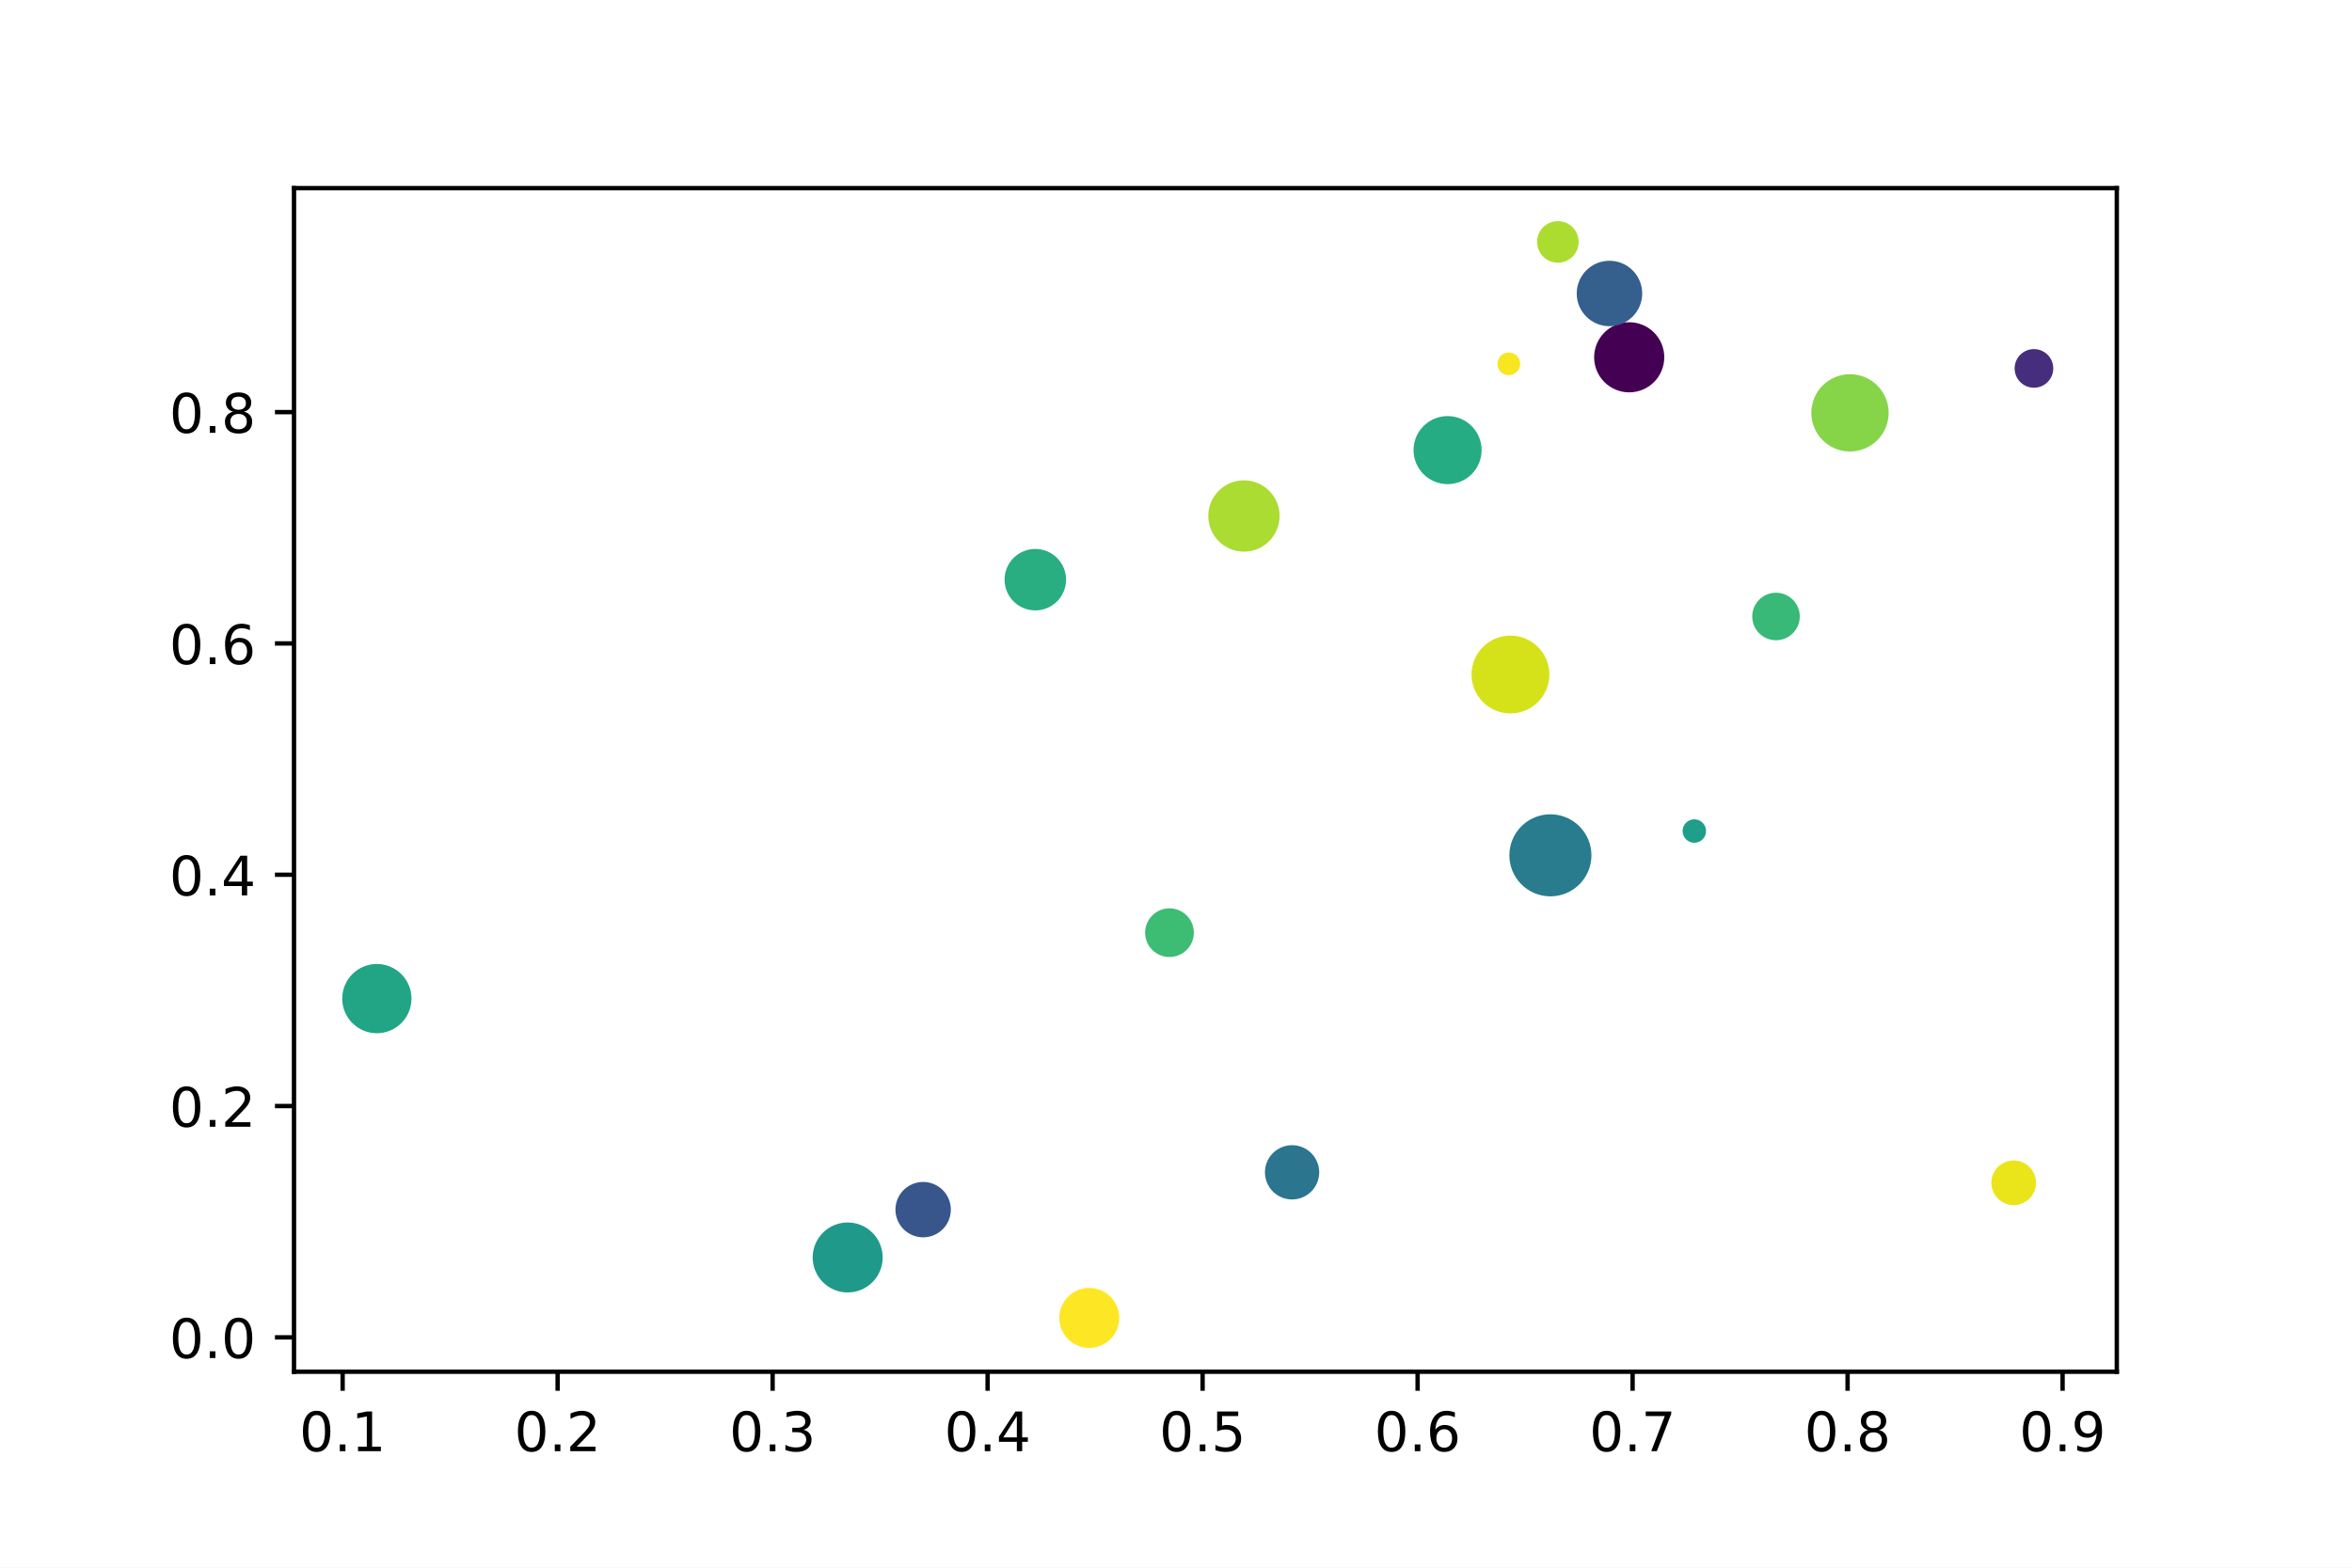
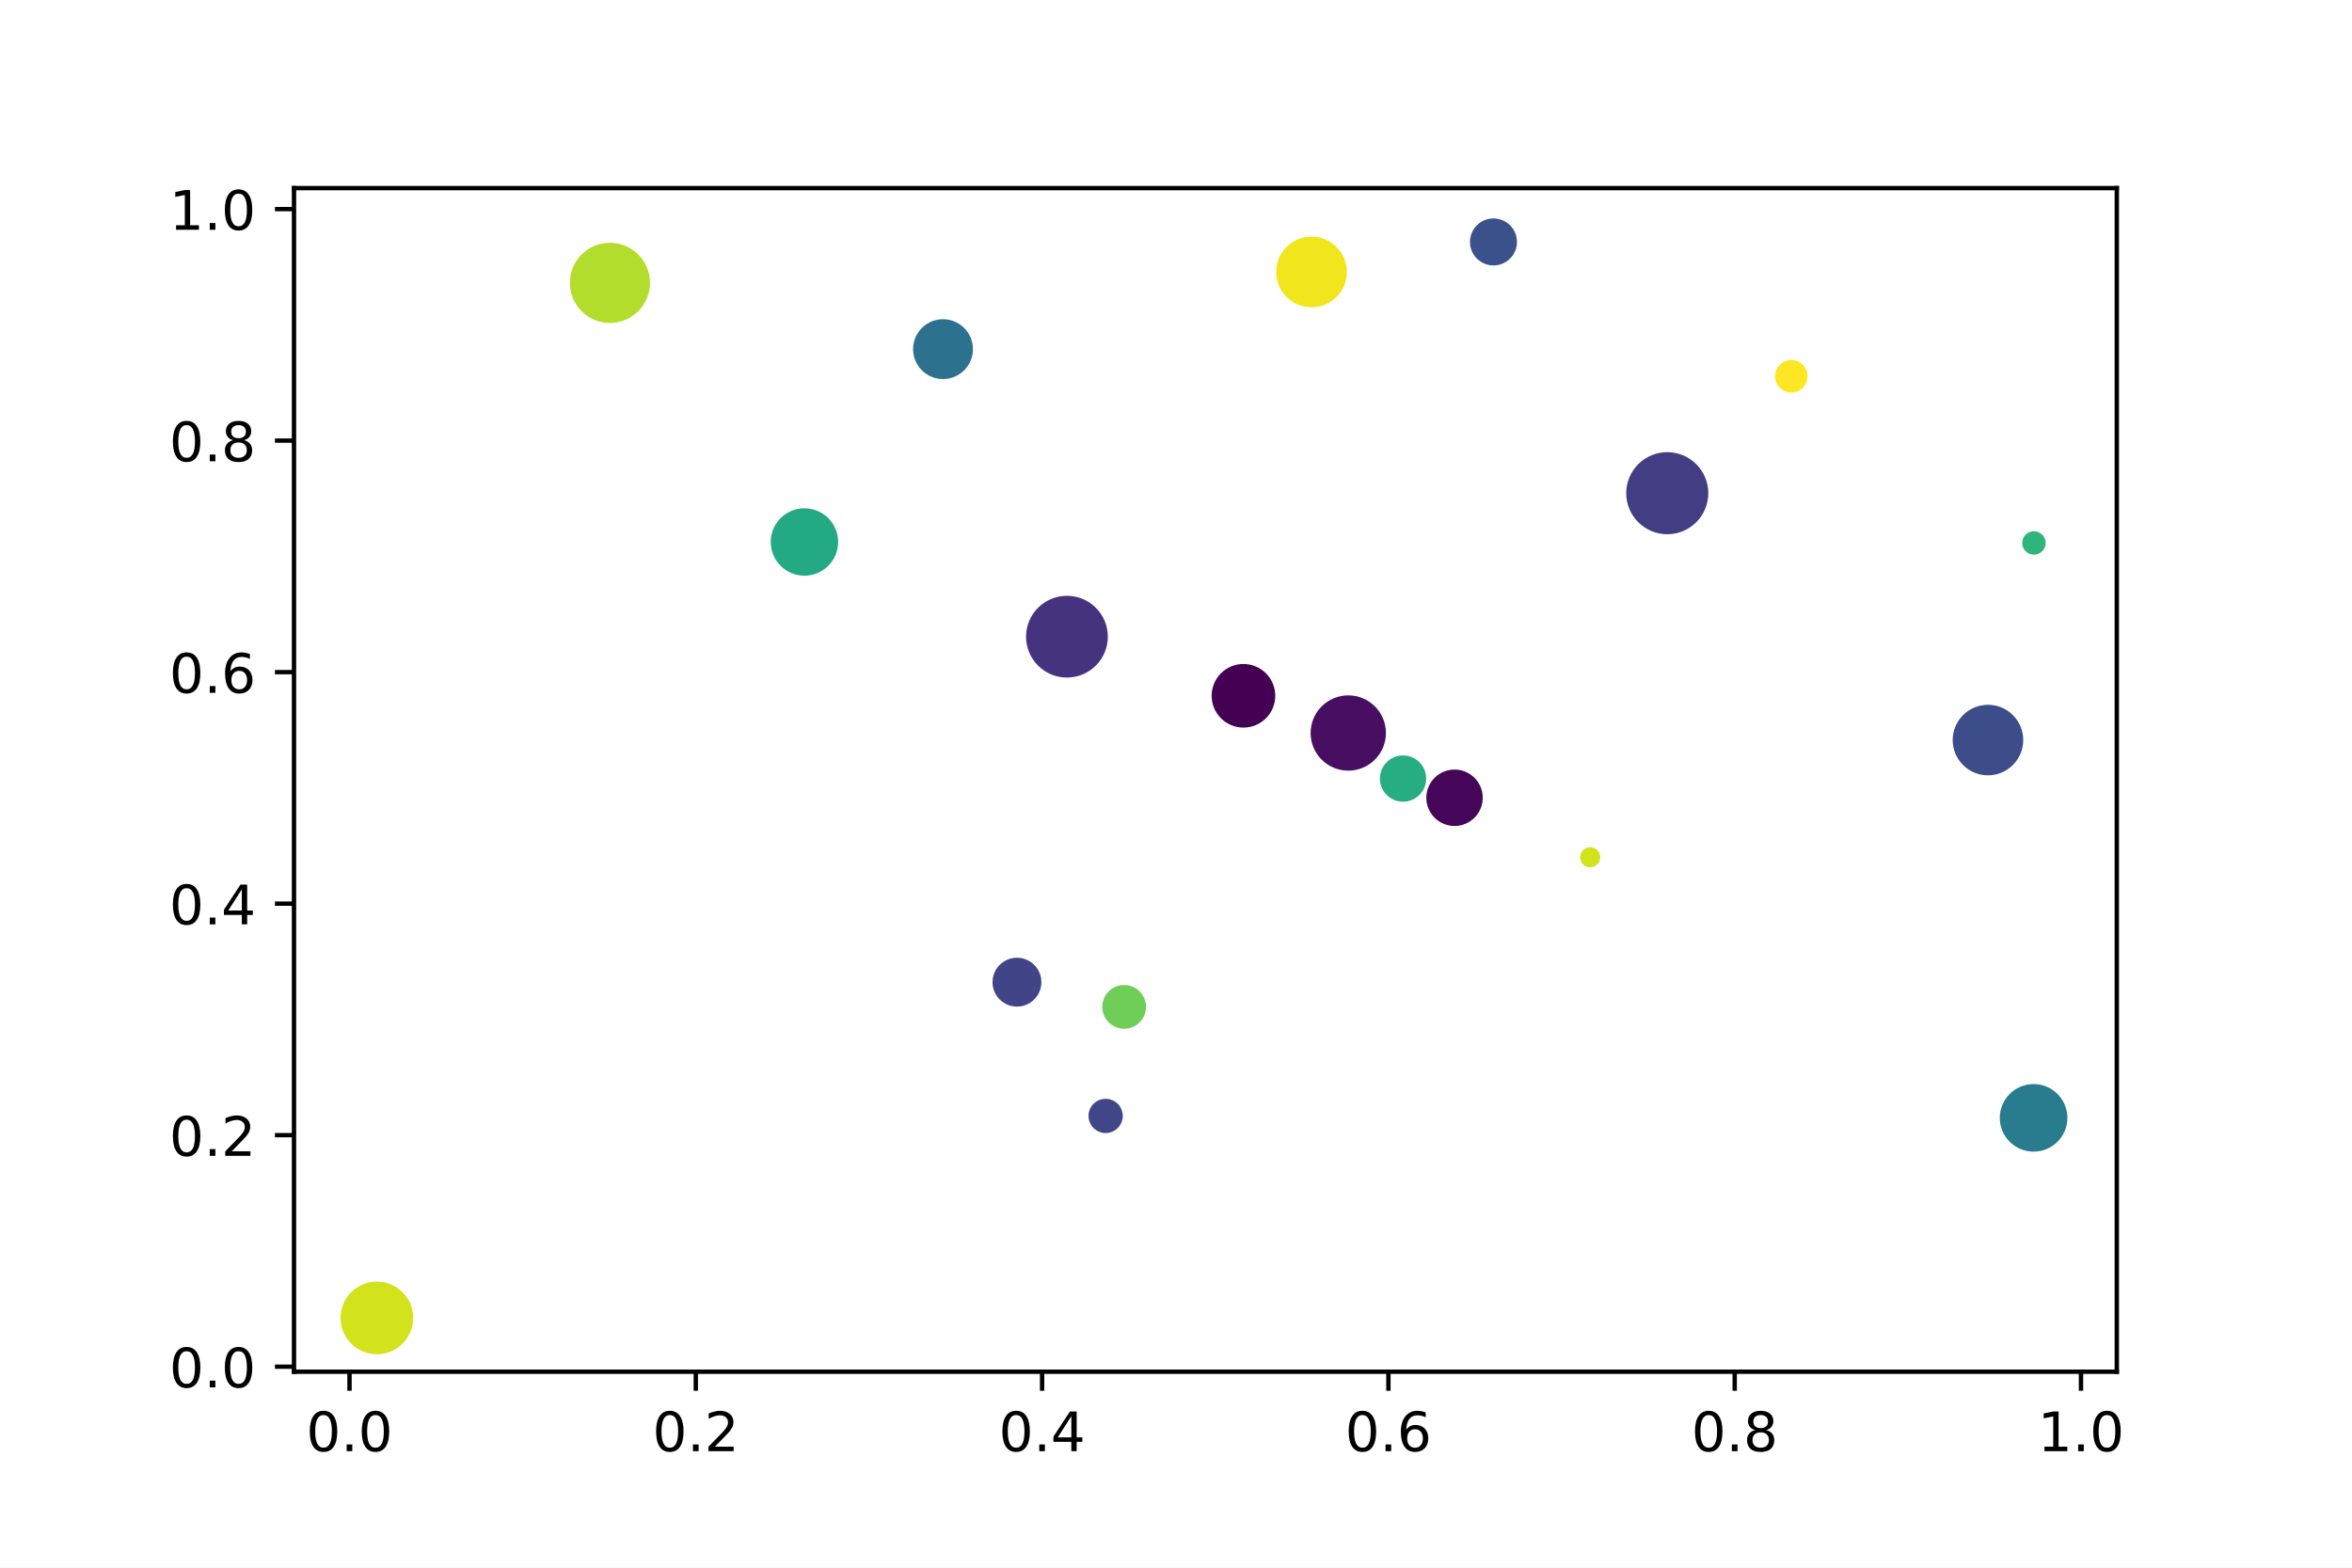
<svg xmlns="http://www.w3.org/2000/svg" xmlns:xlink="http://www.w3.org/1999/xlink" height="288pt" version="1.1" viewBox="0 0 432 288" width="432pt">
  <defs>
    <style type="text/css">*{stroke-linecap:butt;stroke-linejoin:round;}</style>
  </defs>
  <g id="figure_1">
    <g id="patch_1">
      <path d="M 0 288  L 432 288  L 432 0  L 0 0  z " style="fill:#ffffff;" />
    </g>
    <g id="axes_1">
      <g id="patch_2">
        <path d="M 54 252  L 388.8 252  L 388.8 34.56  L 54 34.56  z " style="fill:#ffffff;" />
      </g>
      <g id="PathCollection_1">
-         <path clip-path="url(#paa41bfec06)" d="M 284.767 164.169  C 286.633 164.169 288.424 163.428 289.744 162.108  C 291.063 160.788 291.805 158.998 291.805 157.131  C 291.805 155.265 291.063 153.474 289.744 152.154  C 288.424 150.835 286.633 150.093 284.767 150.093  C 282.9 150.093 281.11 150.835 279.79 152.154  C 278.47 153.474 277.729 155.265 277.729 157.131  C 277.729 158.998 278.47 160.788 279.79 162.108  C 281.11 163.428 282.9 164.169 284.767 164.169  z " style="fill:#297b8e;stroke:#297b8e;" />
-         <path clip-path="url(#paa41bfec06)" d="M 326.206 117.122  C 327.231 117.122 328.215 116.714 328.94 115.989  C 329.665 115.264 330.072 114.281 330.072 113.255  C 330.072 112.23 329.665 111.246 328.94 110.521  C 328.215 109.796 327.231 109.389 326.206 109.389  C 325.18 109.389 324.197 109.796 323.472 110.521  C 322.747 111.246 322.339 112.23 322.339 113.255  C 322.339 114.281 322.747 115.264 323.472 115.989  C 324.197 116.714 325.18 117.122 326.206 117.122  z " style="fill:#38b977;stroke:#38b977;" />
-         <path clip-path="url(#paa41bfec06)" d="M 265.882 88.443  C 267.407 88.443 268.871 87.837 269.949 86.758  C 271.028 85.679 271.634 84.216 271.634 82.69  C 271.634 81.165 271.028 79.702 269.949 78.623  C 268.871 77.544 267.407 76.938 265.882 76.938  C 264.356 76.938 262.893 77.544 261.815 78.623  C 260.736 79.702 260.13 81.165 260.13 82.69  C 260.13 84.216 260.736 85.679 261.815 86.758  C 262.893 87.837 264.356 88.443 265.882 88.443  z " style="fill:#25ac82;stroke:#25ac82;" />
-         <path clip-path="url(#paa41bfec06)" d="M 369.863 220.896  C 370.819 220.896 371.737 220.516 372.413 219.84  C 373.089 219.164 373.469 218.246 373.469 217.29  C 373.469 216.334 373.089 215.416 372.413 214.74  C 371.737 214.064 370.819 213.684 369.863 213.684  C 368.907 213.684 367.989 214.064 367.313 214.74  C 366.637 215.416 366.257 216.334 366.257 217.29  C 366.257 218.246 366.637 219.164 367.313 219.84  C 367.989 220.516 368.907 220.896 369.863 220.896  z " style="fill:#eae51a;stroke:#eae51a;" />
-         <path clip-path="url(#paa41bfec06)" d="M 339.793 82.448  C 341.544 82.448 343.224 81.752 344.463 80.514  C 345.701 79.275 346.397 77.596 346.397 75.845  C 346.397 74.093 345.701 72.414 344.463 71.175  C 343.224 69.937 341.544 69.241 339.793 69.241  C 338.042 69.241 336.362 69.937 335.124 71.175  C 333.886 72.414 333.19 74.093 333.19 75.845  C 333.19 77.596 333.886 79.275 335.124 80.514  C 336.362 81.752 338.042 82.448 339.793 82.448  z " style="fill:#86d549;stroke:#86d549;" />
-         <path clip-path="url(#paa41bfec06)" d="M 155.696 236.94  C 157.269 236.94 158.777 236.315 159.889 235.203  C 161.002 234.091 161.626 232.583 161.626 231.01  C 161.626 229.437 161.002 227.929 159.889 226.817  C 158.777 225.704 157.269 225.08 155.696 225.08  C 154.123 225.08 152.615 225.704 151.503 226.817  C 150.391 227.929 149.766 229.437 149.766 231.01  C 149.766 232.583 150.391 234.091 151.503 235.203  C 152.615 236.315 154.123 236.94 155.696 236.94  z " style="fill:#1f9a8a;stroke:#1f9a8a;" />
-         <path clip-path="url(#paa41bfec06)" d="M 69.218 189.316  C 70.773 189.316 72.264 188.698 73.363 187.599  C 74.463 186.499 75.081 185.008 75.081 183.453  C 75.081 181.899 74.463 180.408 73.363 179.308  C 72.264 178.209 70.773 177.591 69.218 177.591  C 67.663 177.591 66.172 178.209 65.073 179.308  C 63.974 180.408 63.356 181.899 63.356 183.453  C 63.356 185.008 63.974 186.499 65.073 187.599  C 66.172 188.698 67.663 189.316 69.218 189.316  z " style="fill:#21a585;stroke:#21a585;" />
-         <path clip-path="url(#paa41bfec06)" d="M 277.128 68.427  C 277.549 68.427 277.953 68.259 278.25 67.962  C 278.548 67.664 278.716 67.26 278.716 66.839  C 278.716 66.418 278.548 66.014 278.25 65.716  C 277.953 65.418 277.549 65.251 277.128 65.251  C 276.707 65.251 276.303 65.418 276.005 65.716  C 275.707 66.014 275.54 66.418 275.54 66.839  C 275.54 67.26 275.707 67.664 276.005 67.962  C 276.303 68.259 276.707 68.427 277.128 68.427  z " style="fill:#f8e621;stroke:#f8e621;" />
-         <path clip-path="url(#paa41bfec06)" d="M 190.159 111.638  C 191.524 111.638 192.833 111.096 193.799 110.13  C 194.764 109.165 195.306 107.856 195.306 106.49  C 195.306 105.125 194.764 103.816 193.799 102.85  C 192.833 101.885 191.524 101.343 190.159 101.343  C 188.794 101.343 187.484 101.885 186.519 102.85  C 185.553 103.816 185.011 105.125 185.011 106.49  C 185.011 107.856 185.553 109.165 186.519 110.13  C 187.484 111.096 188.794 111.638 190.159 111.638  z " style="fill:#28ae80;stroke:#28ae80;" />
-         <path clip-path="url(#paa41bfec06)" d="M 237.321 219.854  C 238.51 219.854 239.651 219.381 240.493 218.54  C 241.334 217.698 241.806 216.557 241.806 215.368  C 241.806 214.178 241.334 213.037 240.493 212.196  C 239.651 211.354 238.51 210.882 237.321 210.882  C 236.131 210.882 234.99 211.354 234.149 212.196  C 233.307 213.037 232.835 214.178 232.835 215.368  C 232.835 216.557 233.307 217.698 234.149 218.54  C 234.99 219.381 236.131 219.854 237.321 219.854  z " style="fill:#2b758e;stroke:#2b758e;" />
-         <path clip-path="url(#paa41bfec06)" d="M 169.559 226.811  C 170.776 226.811 171.943 226.327 172.803 225.467  C 173.664 224.607 174.147 223.439 174.147 222.223  C 174.147 221.006 173.664 219.839 172.803 218.978  C 171.943 218.118 170.776 217.635 169.559 217.635  C 168.342 217.635 167.175 218.118 166.315 218.978  C 165.454 219.839 164.971 221.006 164.971 222.223  C 164.971 223.439 165.454 224.607 166.315 225.467  C 167.175 226.327 168.342 226.811 169.559 226.811  z " style="fill:#39568c;stroke:#39568c;" />
-         <path clip-path="url(#paa41bfec06)" d="M 311.203 154.324  C 311.642 154.324 312.063 154.15 312.373 153.839  C 312.684 153.529 312.858 153.108 312.858 152.669  C 312.858 152.23 312.684 151.809 312.373 151.498  C 312.063 151.188 311.642 151.014 311.203 151.014  C 310.764 151.014 310.343 151.188 310.032 151.498  C 309.722 151.809 309.547 152.23 309.547 152.669  C 309.547 153.108 309.722 153.529 310.032 153.839  C 310.343 154.15 310.764 154.324 311.203 154.324  z " style="fill:#1f9e89;stroke:#1f9e89;" />
-         <path clip-path="url(#paa41bfec06)" d="M 299.242 71.581  C 300.818 71.581 302.33 70.955 303.445 69.841  C 304.559 68.726 305.186 67.214 305.186 65.638  C 305.186 64.062 304.559 62.55 303.445 61.435  C 302.33 60.321 300.818 59.695 299.242 59.695  C 297.666 59.695 296.154 60.321 295.039 61.435  C 293.925 62.55 293.299 64.062 293.299 65.638  C 293.299 67.214 293.925 68.726 295.039 69.841  C 296.154 70.955 297.666 71.581 299.242 71.581  z " style="fill:#440154;stroke:#440154;" />
-         <path clip-path="url(#paa41bfec06)" d="M 373.582 70.73  C 374.391 70.73 375.166 70.408 375.738 69.836  C 376.31 69.264 376.631 68.489 376.631 67.68  C 376.631 66.871 376.31 66.095 375.738 65.523  C 375.166 64.952 374.391 64.63 373.582 64.63  C 372.773 64.63 371.997 64.952 371.425 65.523  C 370.853 66.095 370.532 66.871 370.532 67.68  C 370.532 68.489 370.853 69.264 371.425 69.836  C 371.997 70.408 372.773 70.73 373.582 70.73  z " style="fill:#472e7c;stroke:#472e7c;" />
-         <path clip-path="url(#paa41bfec06)" d="M 200.068 247.129  C 201.398 247.129 202.673 246.601 203.613 245.661  C 204.553 244.721 205.081 243.446 205.081 242.116  C 205.081 240.787 204.553 239.512 203.613 238.572  C 202.673 237.632 201.398 237.103 200.068 237.103  C 198.739 237.103 197.464 237.632 196.524 238.572  C 195.584 239.512 195.056 240.787 195.056 242.116  C 195.056 243.446 195.584 244.721 196.524 245.661  C 197.464 246.601 198.739 247.129 200.068 247.129  z " style="fill:#fde725;stroke:#fde725;" />
-         <path clip-path="url(#paa41bfec06)" d="M 228.48 100.843  C 230.085 100.843 231.624 100.205 232.759 99.07  C 233.894 97.935 234.532 96.396 234.532 94.791  C 234.532 93.186 233.894 91.647 232.759 90.512  C 231.624 89.377 230.085 88.74 228.48 88.74  C 226.875 88.74 225.336 89.377 224.201 90.512  C 223.066 91.647 222.429 93.186 222.429 94.791  C 222.429 96.396 223.066 97.935 224.201 99.07  C 225.336 100.205 226.875 100.843 228.48 100.843  z " style="fill:#aadc32;stroke:#aadc32;" />
-         <path clip-path="url(#paa41bfec06)" d="M 277.431 130.564  C 279.195 130.564 280.887 129.863 282.134 128.616  C 283.382 127.368 284.082 125.676 284.082 123.912  C 284.082 122.148 283.382 120.456 282.134 119.209  C 280.887 117.962 279.195 117.261 277.431 117.261  C 275.667 117.261 273.975 117.962 272.727 119.209  C 271.48 120.456 270.779 122.148 270.779 123.912  C 270.779 125.676 271.48 127.368 272.727 128.616  C 273.975 129.863 275.667 130.564 277.431 130.564  z " style="fill:#d5e21a;stroke:#d5e21a;" />
-         <path clip-path="url(#paa41bfec06)" d="M 286.141 47.764  C 287.021 47.764 287.866 47.414 288.488 46.791  C 289.111 46.169 289.461 45.324 289.461 44.444  C 289.461 43.563 289.111 42.719 288.488 42.096  C 287.866 41.473 287.021 41.124 286.141 41.124  C 285.26 41.124 284.416 41.473 283.793 42.096  C 283.171 42.719 282.821 43.563 282.821 44.444  C 282.821 45.324 283.171 46.169 283.793 46.791  C 284.416 47.414 285.26 47.764 286.141 47.764  z " style="fill:#addc30;stroke:#addc30;" />
-         <path clip-path="url(#paa41bfec06)" d="M 214.803 175.315  C 215.857 175.315 216.868 174.896 217.613 174.151  C 218.358 173.406 218.777 172.395 218.777 171.341  C 218.777 170.286 218.358 169.275 217.613 168.53  C 216.868 167.785 215.857 167.366 214.803 167.366  C 213.748 167.366 212.737 167.785 211.992 168.53  C 211.247 169.275 210.828 170.286 210.828 171.341  C 210.828 172.395 211.247 173.406 211.992 174.151  C 212.737 174.896 213.748 175.315 214.803 175.315  z " style="fill:#3dbc74;stroke:#3dbc74;" />
-         <path clip-path="url(#paa41bfec06)" d="M 295.616 59.43  C 297.078 59.43 298.48 58.849 299.514 57.815  C 300.548 56.781 301.129 55.379 301.129 53.917  C 301.129 52.455 300.548 51.052 299.514 50.018  C 298.48 48.985 297.078 48.404 295.616 48.404  C 294.153 48.404 292.751 48.985 291.717 50.018  C 290.683 51.052 290.102 52.455 290.102 53.917  C 290.102 55.379 290.683 56.781 291.717 57.815  C 292.751 58.849 294.153 59.43 295.616 59.43  z " style="fill:#355f8d;stroke:#355f8d;" />
+         <path clip-path="url(#p6b534a8c06)" d="M 329.017 71.619  C 329.679 71.619 330.314 71.357 330.782 70.889  C 331.25 70.421 331.513 69.786 331.513 69.124  C 331.513 68.462 331.25 67.827 330.782 67.359  C 330.314 66.891 329.679 66.628 329.017 66.628  C 328.355 66.628 327.721 66.891 327.253 67.359  C 326.785 67.827 326.522 68.462 326.522 69.124  C 326.522 69.786 326.785 70.421 327.253 70.889  C 327.721 71.357 328.355 71.619 329.017 71.619  z " style="fill:#fde725;stroke:#fde725;" />
+         <path clip-path="url(#p6b534a8c06)" d="M 274.312 48.262  C 275.325 48.262 276.296 47.859 277.012 47.143  C 277.728 46.427 278.13 45.456 278.13 44.444  C 278.13 43.431 277.728 42.46 277.012 41.744  C 276.296 41.028 275.325 40.626 274.312 40.626  C 273.299 40.626 272.328 41.028 271.612 41.744  C 270.896 42.46 270.494 43.431 270.494 44.444  C 270.494 45.456 270.896 46.427 271.612 47.143  C 272.328 47.859 273.299 48.262 274.312 48.262  z " style="fill:#3b518b;stroke:#3b518b;" />
+         <path clip-path="url(#p6b534a8c06)" d="M 306.23 97.645  C 308.097 97.645 309.888 96.903 311.208 95.583  C 312.528 94.263 313.27 92.472 313.27 90.605  C 313.27 88.738 312.528 86.948 311.208 85.628  C 309.888 84.308 308.097 83.566 306.23 83.566  C 304.363 83.566 302.573 84.308 301.253 85.628  C 299.933 86.948 299.191 88.738 299.191 90.605  C 299.191 92.472 299.933 94.263 301.253 95.583  C 302.573 96.903 304.363 97.645 306.23 97.645  z " style="fill:#433d84;stroke:#433d84;" />
+         <path clip-path="url(#p6b534a8c06)" d="M 292.08 158.835  C 292.437 158.835 292.779 158.693 293.032 158.441  C 293.285 158.188 293.427 157.845 293.427 157.488  C 293.427 157.131 293.285 156.788 293.032 156.535  C 292.779 156.283 292.437 156.141 292.08 156.141  C 291.722 156.141 291.38 156.283 291.127 156.535  C 290.874 156.788 290.732 157.131 290.732 157.488  C 290.732 157.845 290.874 158.188 291.127 158.441  C 291.38 158.693 291.722 158.835 292.08 158.835  z " style="fill:#d2e21b;stroke:#d2e21b;" />
+         <path clip-path="url(#p6b534a8c06)" d="M 173.206 69.138  C 174.531 69.138 175.803 68.611 176.74 67.674  C 177.678 66.736 178.205 65.465 178.205 64.139  C 178.205 62.813 177.678 61.542 176.74 60.604  C 175.803 59.667 174.531 59.14 173.206 59.14  C 171.88 59.14 170.608 59.667 169.671 60.604  C 168.733 61.542 168.206 62.813 168.206 64.139  C 168.206 65.465 168.733 66.736 169.671 67.674  C 170.608 68.611 171.88 69.138 173.206 69.138  z " style="fill:#2c728e;stroke:#2c728e;" />
+         <path clip-path="url(#p6b534a8c06)" d="M 267.16 151.241  C 268.402 151.241 269.593 150.748 270.471 149.87  C 271.349 148.991 271.843 147.8 271.843 146.558  C 271.843 145.316 271.349 144.125 270.471 143.247  C 269.593 142.368 268.402 141.875 267.16 141.875  C 265.918 141.875 264.726 142.368 263.848 143.247  C 262.97 144.125 262.476 145.316 262.476 146.558  C 262.476 147.8 262.97 148.991 263.848 149.87  C 264.726 150.748 265.918 151.241 267.16 151.241  z " style="fill:#450559;stroke:#450559;" />
+         <path clip-path="url(#p6b534a8c06)" d="M 373.582 101.403  C 374.021 101.403 374.442 101.228 374.752 100.918  C 375.062 100.608 375.237 100.187 375.237 99.748  C 375.237 99.309 375.062 98.888 374.752 98.577  C 374.442 98.267 374.021 98.093 373.582 98.093  C 373.143 98.093 372.722 98.267 372.412 98.577  C 372.101 98.888 371.927 99.309 371.927 99.748  C 371.927 100.187 372.101 100.608 372.412 100.918  C 372.722 101.228 373.143 101.403 373.582 101.403  z " style="fill:#2fb47c;stroke:#2fb47c;" />
+         <path clip-path="url(#p6b534a8c06)" d="M 228.388 133.166  C 229.805 133.166 231.165 132.603 232.167 131.601  C 233.169 130.599 233.732 129.239 233.732 127.822  C 233.732 126.405 233.169 125.046 232.167 124.044  C 231.165 123.042 229.805 122.479 228.388 122.479  C 226.971 122.479 225.612 123.042 224.61 124.044  C 223.608 125.046 223.045 126.405 223.045 127.822  C 223.045 129.239 223.608 130.599 224.61 131.601  C 225.612 132.603 226.971 133.166 228.388 133.166  z " style="fill:#440154;stroke:#440154;" />
+         <path clip-path="url(#p6b534a8c06)" d="M 147.754 105.26  C 149.264 105.26 150.712 104.66 151.779 103.593  C 152.847 102.525 153.447 101.077 153.447 99.567  C 153.447 98.057 152.847 96.609 151.779 95.542  C 150.712 94.474 149.264 93.874 147.754 93.874  C 146.244 93.874 144.796 94.474 143.728 95.542  C 142.661 96.609 142.061 98.057 142.061 99.567  C 142.061 101.077 142.661 102.525 143.728 103.593  C 144.796 104.66 146.244 105.26 147.754 105.26  z " style="fill:#23a983;stroke:#23a983;" />
+         <path clip-path="url(#p6b534a8c06)" d="M 247.641 141.078  C 249.343 141.078 250.975 140.402 252.178 139.198  C 253.382 137.995 254.058 136.363 254.058 134.661  C 254.058 132.959 253.382 131.327 252.178 130.124  C 250.975 128.92 249.343 128.244 247.641 128.244  C 245.939 128.244 244.307 128.92 243.104 130.124  C 241.9 131.327 241.224 132.959 241.224 134.661  C 241.224 136.363 241.9 137.995 243.104 139.198  C 244.307 140.402 245.939 141.078 247.641 141.078  z " style="fill:#470e61;stroke:#470e61;" />
+         <path clip-path="url(#p6b534a8c06)" d="M 203.073 207.656  C 203.777 207.656 204.451 207.376 204.948 206.879  C 205.446 206.382 205.725 205.707 205.725 205.004  C 205.725 204.301 205.446 203.627 204.948 203.129  C 204.451 202.632 203.777 202.353 203.073 202.353  C 202.37 202.353 201.696 202.632 201.199 203.129  C 200.701 203.627 200.422 204.301 200.422 205.004  C 200.422 205.707 200.701 206.382 201.199 206.879  C 201.696 207.376 202.37 207.656 203.073 207.656  z " style="fill:#404688;stroke:#404688;" />
+         <path clip-path="url(#p6b534a8c06)" d="M 206.476 188.494  C 207.41 188.494 208.305 188.123 208.965 187.463  C 209.625 186.803 209.996 185.908 209.996 184.975  C 209.996 184.041 209.625 183.146 208.965 182.486  C 208.305 181.826 207.41 181.455 206.476 181.455  C 205.543 181.455 204.648 181.826 203.988 182.486  C 203.328 183.146 202.957 184.041 202.957 184.975  C 202.957 185.908 203.328 186.803 203.988 187.463  C 204.648 188.123 205.543 188.494 206.476 188.494  z " style="fill:#6ece58;stroke:#6ece58;" />
+         <path clip-path="url(#p6b534a8c06)" d="M 240.892 55.955  C 242.483 55.955 244.008 55.323 245.132 54.199  C 246.257 53.074 246.888 51.549 246.888 49.959  C 246.888 48.369 246.257 46.844 245.132 45.719  C 244.008 44.595 242.483 43.963 240.892 43.963  C 239.302 43.963 237.777 44.595 236.653 45.719  C 235.528 46.844 234.897 48.369 234.897 49.959  C 234.897 51.549 235.528 53.074 236.653 54.199  C 237.777 55.323 239.302 55.955 240.892 55.955  z " style="fill:#f1e51d;stroke:#f1e51d;" />
+         <path clip-path="url(#p6b534a8c06)" d="M 373.516 211.07  C 375.03 211.07 376.482 210.469 377.552 209.398  C 378.623 208.327 379.225 206.875 379.225 205.361  C 379.225 203.847 378.623 202.395 377.552 201.324  C 376.482 200.254 375.03 199.652 373.516 199.652  C 372.002 199.652 370.549 200.254 369.479 201.324  C 368.408 202.395 367.807 203.847 367.807 205.361  C 367.807 206.875 368.408 208.327 369.479 209.398  C 370.549 210.469 372.002 211.07 373.516 211.07  z " style="fill:#297b8e;stroke:#297b8e;" />
+         <path clip-path="url(#p6b534a8c06)" d="M 257.702 146.78  C 258.696 146.78 259.651 146.385 260.354 145.681  C 261.057 144.978 261.453 144.024 261.453 143.029  C 261.453 142.034 261.057 141.08 260.354 140.377  C 259.651 139.673 258.696 139.278 257.702 139.278  C 256.707 139.278 255.753 139.673 255.049 140.377  C 254.346 141.08 253.951 142.034 253.951 143.029  C 253.951 144.024 254.346 144.978 255.049 145.681  C 255.753 146.385 256.707 146.78 257.702 146.78  z " style="fill:#26ad81;stroke:#26ad81;" />
+         <path clip-path="url(#p6b534a8c06)" d="M 195.968 123.974  C 197.828 123.974 199.611 123.236 200.926 121.921  C 202.24 120.606 202.979 118.823 202.979 116.964  C 202.979 115.105 202.24 113.321 200.926 112.007  C 199.611 110.692 197.828 109.953 195.968 109.953  C 194.109 109.953 192.326 110.692 191.011 112.007  C 189.697 113.321 188.958 115.105 188.958 116.964  C 188.958 118.823 189.697 120.606 191.011 121.921  C 192.326 123.236 194.109 123.974 195.968 123.974  z " style="fill:#46337f;stroke:#46337f;" />
+         <path clip-path="url(#p6b534a8c06)" d="M 69.218 248.288  C 70.855 248.288 72.425 247.638 73.582 246.48  C 74.74 245.323 75.39 243.753 75.39 242.116  C 75.39 240.48 74.74 238.91 73.582 237.752  C 72.425 236.595 70.855 235.945 69.218 235.945  C 67.581 235.945 66.012 236.595 64.854 237.752  C 63.697 238.91 63.047 240.48 63.047 242.116  C 63.047 243.753 63.697 245.323 64.854 246.48  C 66.012 247.638 67.581 248.288 69.218 248.288  z " style="fill:#d2e21b;stroke:#d2e21b;" />
+         <path clip-path="url(#p6b534a8c06)" d="M 186.788 184.422  C 187.845 184.422 188.86 184.002 189.608 183.254  C 190.356 182.506 190.776 181.492 190.776 180.434  C 190.776 179.377 190.356 178.362 189.608 177.614  C 188.86 176.866 187.845 176.446 186.788 176.446  C 185.73 176.446 184.715 176.866 183.967 177.614  C 183.22 178.362 182.799 179.377 182.799 180.434  C 182.799 181.492 183.22 182.506 183.967 183.254  C 184.715 184.002 185.73 184.422 186.788 184.422  z " style="fill:#414487;stroke:#414487;" />
+         <path clip-path="url(#p6b534a8c06)" d="M 112.028 58.829  C 113.848 58.829 115.593 58.106 116.88 56.819  C 118.167 55.532 118.89 53.786 118.89 51.967  C 118.89 50.147 118.167 48.401 116.88 47.114  C 115.593 45.827 113.848 45.104 112.028 45.104  C 110.208 45.104 108.462 45.827 107.175 47.114  C 105.889 48.401 105.166 50.147 105.166 51.967  C 105.166 53.786 105.889 55.532 107.175 56.819  C 108.462 58.106 110.208 58.829 112.028 58.829  z " style="fill:#b2dd2d;stroke:#b2dd2d;" />
+         <path clip-path="url(#p6b534a8c06)" d="M 365.138 141.936  C 366.723 141.936 368.244 141.306 369.365 140.184  C 370.487 139.063 371.117 137.542 371.117 135.957  C 371.117 134.371 370.487 132.85 369.365 131.729  C 368.244 130.607 366.723 129.977 365.138 129.977  C 363.552 129.977 362.031 130.607 360.91 131.729  C 359.788 132.85 359.158 134.371 359.158 135.957  C 359.158 137.542 359.788 139.063 360.91 140.184  C 362.031 141.306 363.552 141.936 365.138 141.936  z " style="fill:#3d4d8a;stroke:#3d4d8a;" />
      </g>
      <g id="matplotlib.axis_1">
        <g id="xtick_1">
          <g id="line2d_1">
            <defs>
-               <path d="M 0 0  L 0 3.5  " id="mfdaed0b9e5" style="stroke:#000000;stroke-width:0.8;" />
+               <path d="M 0 0  L 0 3.5  " id="m9244e9e258" style="stroke:#000000;stroke-width:0.8;" />
            </defs>
            <g>
-               <use style="stroke:#000000;stroke-width:0.8;" x="62.931" xlink:href="#mfdaed0b9e5" y="252" />
+               <use style="stroke:#000000;stroke-width:0.8;" x="64.195" xlink:href="#m9244e9e258" y="252" />
            </g>
          </g>
          <g id="text_1">
-             <g transform="translate(54.97895 266.5984)scale(0.1 -0.1)">
+             <g transform="translate(56.24301 266.5984)scale(0.1 -0.1)">
              <defs>
                <path d="M 31.781 66.406  Q 24.172 66.406 20.328 58.906  Q 16.5 51.422 16.5 36.375  Q 16.5 21.391 20.328 13.891  Q 24.172 6.391 31.781 6.391  Q 39.453 6.391 43.281 13.891  Q 47.125 21.391 47.125 36.375  Q 47.125 51.422 43.281 58.906  Q 39.453 66.406 31.781 66.406  z M 31.781 74.219  Q 44.047 74.219 50.516 64.516  Q 56.984 54.828 56.984 36.375  Q 56.984 17.969 50.516 8.266  Q 44.047 -1.422 31.781 -1.422  Q 19.531 -1.422 13.062 8.266  Q 6.594 17.969 6.594 36.375  Q 6.594 54.828 13.062 64.516  Q 19.531 74.219 31.781 74.219  z " id="DejaVuSans-48" />
                <path d="M 10.688 12.406  L 21 12.406  L 21 0  L 10.688 0  z " id="DejaVuSans-46" />
-                 <path d="M 12.406 8.297  L 28.516 8.297  L 28.516 63.922  L 10.984 60.406  L 10.984 69.391  L 28.422 72.906  L 38.281 72.906  L 38.281 8.297  L 54.391 8.297  L 54.391 0  L 12.406 0  z " id="DejaVuSans-49" />
-               </defs>
-               <use xlink:href="#DejaVuSans-48" />
-               <use x="63.623" xlink:href="#DejaVuSans-46" />
-               <use x="95.41" xlink:href="#DejaVuSans-49" />
+               </defs>
+               <use xlink:href="#DejaVuSans-48" />
+               <use x="63.623" xlink:href="#DejaVuSans-46" />
+               <use x="95.41" xlink:href="#DejaVuSans-48" />
            </g>
          </g>
        </g>
        <g id="xtick_2">
          <g id="line2d_2">
            <g>
-               <use style="stroke:#000000;stroke-width:0.8;" x="102.42" xlink:href="#mfdaed0b9e5" y="252" />
+               <use style="stroke:#000000;stroke-width:0.8;" x="127.801" xlink:href="#m9244e9e258" y="252" />
            </g>
          </g>
          <g id="text_2">
-             <g transform="translate(94.46794 266.5984)scale(0.1 -0.1)">
+             <g transform="translate(119.8492 266.5984)scale(0.1 -0.1)">
              <defs>
                <path d="M 19.188 8.297  L 53.609 8.297  L 53.609 0  L 7.328 0  L 7.328 8.297  Q 12.938 14.109 22.625 23.891  Q 32.328 33.688 34.812 36.531  Q 39.547 41.844 41.422 45.531  Q 43.312 49.219 43.312 52.781  Q 43.312 58.594 39.234 62.25  Q 35.156 65.922 28.609 65.922  Q 23.969 65.922 18.812 64.312  Q 13.672 62.703 7.812 59.422  L 7.812 69.391  Q 13.766 71.781 18.938 73  Q 24.125 74.219 28.422 74.219  Q 39.75 74.219 46.484 68.547  Q 53.219 62.891 53.219 53.422  Q 53.219 48.922 51.531 44.891  Q 49.859 40.875 45.406 35.406  Q 44.188 33.984 37.641 27.219  Q 31.109 20.453 19.188 8.297  z " id="DejaVuSans-50" />
              </defs>
              <use xlink:href="#DejaVuSans-48" />
              <use x="63.623" xlink:href="#DejaVuSans-46" />
              <use x="95.41" xlink:href="#DejaVuSans-50" />
            </g>
          </g>
        </g>
        <g id="xtick_3">
          <g id="line2d_3">
            <g>
-               <use style="stroke:#000000;stroke-width:0.8;" x="141.908" xlink:href="#mfdaed0b9e5" y="252" />
+               <use style="stroke:#000000;stroke-width:0.8;" x="191.407" xlink:href="#m9244e9e258" y="252" />
            </g>
          </g>
          <g id="text_3">
-             <g transform="translate(133.9569 266.5984)scale(0.1 -0.1)">
-               <defs>
-                 <path d="M 40.578 39.312  Q 47.656 37.797 51.625 33  Q 55.609 28.219 55.609 21.188  Q 55.609 10.406 48.188 4.484  Q 40.766 -1.422 27.094 -1.422  Q 22.516 -1.422 17.656 -0.516  Q 12.797 0.391 7.625 2.203  L 7.625 11.719  Q 11.719 9.328 16.594 8.109  Q 21.484 6.891 26.812 6.891  Q 36.078 6.891 40.938 10.547  Q 45.797 14.203 45.797 21.188  Q 45.797 27.641 41.281 31.266  Q 36.766 34.906 28.719 34.906  L 20.219 34.906  L 20.219 43.016  L 29.109 43.016  Q 36.375 43.016 40.234 45.922  Q 44.094 48.828 44.094 54.297  Q 44.094 59.906 40.109 62.906  Q 36.141 65.922 28.719 65.922  Q 24.656 65.922 20.016 65.031  Q 15.375 64.156 9.812 62.312  L 9.812 71.094  Q 15.438 72.656 20.344 73.438  Q 25.25 74.219 29.594 74.219  Q 40.828 74.219 47.359 69.109  Q 53.906 64.016 53.906 55.328  Q 53.906 49.266 50.438 45.094  Q 46.969 40.922 40.578 39.312  z " id="DejaVuSans-51" />
-               </defs>
-               <use xlink:href="#DejaVuSans-48" />
-               <use x="63.623" xlink:href="#DejaVuSans-46" />
-               <use x="95.41" xlink:href="#DejaVuSans-51" />
+             <g transform="translate(183.4553 266.5984)scale(0.1 -0.1)">
+               <defs>
+                 <path d="M 37.797 64.312  L 12.891 25.391  L 37.797 25.391  z M 35.203 72.906  L 47.609 72.906  L 47.609 25.391  L 58.016 25.391  L 58.016 17.188  L 47.609 17.188  L 47.609 0  L 37.797 0  L 37.797 17.188  L 4.891 17.188  L 4.891 26.703  z " id="DejaVuSans-52" />
+               </defs>
+               <use xlink:href="#DejaVuSans-48" />
+               <use x="63.623" xlink:href="#DejaVuSans-46" />
+               <use x="95.41" xlink:href="#DejaVuSans-52" />
            </g>
          </g>
        </g>
        <g id="xtick_4">
          <g id="line2d_4">
            <g>
-               <use style="stroke:#000000;stroke-width:0.8;" x="181.397" xlink:href="#mfdaed0b9e5" y="252" />
+               <use style="stroke:#000000;stroke-width:0.8;" x="255.013" xlink:href="#m9244e9e258" y="252" />
            </g>
          </g>
          <g id="text_4">
-             <g transform="translate(173.4459 266.5984)scale(0.1 -0.1)">
-               <defs>
-                 <path d="M 37.797 64.312  L 12.891 25.391  L 37.797 25.391  z M 35.203 72.906  L 47.609 72.906  L 47.609 25.391  L 58.016 25.391  L 58.016 17.188  L 47.609 17.188  L 47.609 0  L 37.797 0  L 37.797 17.188  L 4.891 17.188  L 4.891 26.703  z " id="DejaVuSans-52" />
-               </defs>
-               <use xlink:href="#DejaVuSans-48" />
-               <use x="63.623" xlink:href="#DejaVuSans-46" />
-               <use x="95.41" xlink:href="#DejaVuSans-52" />
+             <g transform="translate(247.0614 266.5984)scale(0.1 -0.1)">
+               <defs>
+                 <path d="M 33.016 40.375  Q 26.375 40.375 22.484 35.828  Q 18.609 31.297 18.609 23.391  Q 18.609 15.531 22.484 10.953  Q 26.375 6.391 33.016 6.391  Q 39.656 6.391 43.531 10.953  Q 47.406 15.531 47.406 23.391  Q 47.406 31.297 43.531 35.828  Q 39.656 40.375 33.016 40.375  z M 52.594 71.297  L 52.594 62.312  Q 48.875 64.062 45.094 64.984  Q 41.312 65.922 37.594 65.922  Q 27.828 65.922 22.672 59.328  Q 17.531 52.734 16.797 39.406  Q 19.672 43.656 24.016 45.922  Q 28.375 48.188 33.594 48.188  Q 44.578 48.188 50.953 41.516  Q 57.328 34.859 57.328 23.391  Q 57.328 12.156 50.688 5.359  Q 44.047 -1.422 33.016 -1.422  Q 20.359 -1.422 13.672 8.266  Q 6.984 17.969 6.984 36.375  Q 6.984 53.656 15.188 63.938  Q 23.391 74.219 37.203 74.219  Q 40.922 74.219 44.703 73.484  Q 48.484 72.75 52.594 71.297  z " id="DejaVuSans-54" />
+               </defs>
+               <use xlink:href="#DejaVuSans-48" />
+               <use x="63.623" xlink:href="#DejaVuSans-46" />
+               <use x="95.41" xlink:href="#DejaVuSans-54" />
            </g>
          </g>
        </g>
        <g id="xtick_5">
          <g id="line2d_5">
            <g>
-               <use style="stroke:#000000;stroke-width:0.8;" x="220.886" xlink:href="#mfdaed0b9e5" y="252" />
+               <use style="stroke:#000000;stroke-width:0.8;" x="318.619" xlink:href="#m9244e9e258" y="252" />
            </g>
          </g>
          <g id="text_5">
-             <g transform="translate(212.9349 266.5984)scale(0.1 -0.1)">
-               <defs>
-                 <path d="M 10.797 72.906  L 49.516 72.906  L 49.516 64.594  L 19.828 64.594  L 19.828 46.734  Q 21.969 47.469 24.109 47.828  Q 26.266 48.188 28.422 48.188  Q 40.625 48.188 47.75 41.5  Q 54.891 34.812 54.891 23.391  Q 54.891 11.625 47.562 5.094  Q 40.234 -1.422 26.906 -1.422  Q 22.312 -1.422 17.547 -0.641  Q 12.797 0.141 7.719 1.703  L 7.719 11.625  Q 12.109 9.234 16.797 8.062  Q 21.484 6.891 26.703 6.891  Q 35.156 6.891 40.078 11.328  Q 45.016 15.766 45.016 23.391  Q 45.016 31 40.078 35.438  Q 35.156 39.891 26.703 39.891  Q 22.75 39.891 18.812 39.016  Q 14.891 38.141 10.797 36.281  z " id="DejaVuSans-53" />
-               </defs>
-               <use xlink:href="#DejaVuSans-48" />
-               <use x="63.623" xlink:href="#DejaVuSans-46" />
-               <use x="95.41" xlink:href="#DejaVuSans-53" />
+             <g transform="translate(310.6676 266.5984)scale(0.1 -0.1)">
+               <defs>
+                 <path d="M 31.781 34.625  Q 24.75 34.625 20.719 30.859  Q 16.703 27.094 16.703 20.516  Q 16.703 13.922 20.719 10.156  Q 24.75 6.391 31.781 6.391  Q 38.812 6.391 42.859 10.172  Q 46.922 13.969 46.922 20.516  Q 46.922 27.094 42.891 30.859  Q 38.875 34.625 31.781 34.625  z M 21.922 38.812  Q 15.578 40.375 12.031 44.719  Q 8.5 49.078 8.5 55.328  Q 8.5 64.062 14.719 69.141  Q 20.953 74.219 31.781 74.219  Q 42.672 74.219 48.875 69.141  Q 55.078 64.062 55.078 55.328  Q 55.078 49.078 51.531 44.719  Q 48 40.375 41.703 38.812  Q 48.828 37.156 52.797 32.312  Q 56.781 27.484 56.781 20.516  Q 56.781 9.906 50.312 4.234  Q 43.844 -1.422 31.781 -1.422  Q 19.734 -1.422 13.25 4.234  Q 6.781 9.906 6.781 20.516  Q 6.781 27.484 10.781 32.312  Q 14.797 37.156 21.922 38.812  z M 18.312 54.391  Q 18.312 48.734 21.844 45.562  Q 25.391 42.391 31.781 42.391  Q 38.141 42.391 41.719 45.562  Q 45.312 48.734 45.312 54.391  Q 45.312 60.062 41.719 63.234  Q 38.141 66.406 31.781 66.406  Q 25.391 66.406 21.844 63.234  Q 18.312 60.062 18.312 54.391  z " id="DejaVuSans-56" />
+               </defs>
+               <use xlink:href="#DejaVuSans-48" />
+               <use x="63.623" xlink:href="#DejaVuSans-46" />
+               <use x="95.41" xlink:href="#DejaVuSans-56" />
            </g>
          </g>
        </g>
        <g id="xtick_6">
          <g id="line2d_6">
            <g>
-               <use style="stroke:#000000;stroke-width:0.8;" x="260.375" xlink:href="#mfdaed0b9e5" y="252" />
+               <use style="stroke:#000000;stroke-width:0.8;" x="382.225" xlink:href="#m9244e9e258" y="252" />
            </g>
          </g>
          <g id="text_6">
-             <g transform="translate(252.4239 266.5984)scale(0.1 -0.1)">
-               <defs>
-                 <path d="M 33.016 40.375  Q 26.375 40.375 22.484 35.828  Q 18.609 31.297 18.609 23.391  Q 18.609 15.531 22.484 10.953  Q 26.375 6.391 33.016 6.391  Q 39.656 6.391 43.531 10.953  Q 47.406 15.531 47.406 23.391  Q 47.406 31.297 43.531 35.828  Q 39.656 40.375 33.016 40.375  z M 52.594 71.297  L 52.594 62.312  Q 48.875 64.062 45.094 64.984  Q 41.312 65.922 37.594 65.922  Q 27.828 65.922 22.672 59.328  Q 17.531 52.734 16.797 39.406  Q 19.672 43.656 24.016 45.922  Q 28.375 48.188 33.594 48.188  Q 44.578 48.188 50.953 41.516  Q 57.328 34.859 57.328 23.391  Q 57.328 12.156 50.688 5.359  Q 44.047 -1.422 33.016 -1.422  Q 20.359 -1.422 13.672 8.266  Q 6.984 17.969 6.984 36.375  Q 6.984 53.656 15.188 63.938  Q 23.391 74.219 37.203 74.219  Q 40.922 74.219 44.703 73.484  Q 48.484 72.75 52.594 71.297  z " id="DejaVuSans-54" />
-               </defs>
-               <use xlink:href="#DejaVuSans-48" />
-               <use x="63.623" xlink:href="#DejaVuSans-46" />
-               <use x="95.41" xlink:href="#DejaVuSans-54" />
-             </g>
-           </g>
-         </g>
-         <g id="xtick_7">
-           <g id="line2d_7">
-             <g>
-               <use style="stroke:#000000;stroke-width:0.8;" x="299.864" xlink:href="#mfdaed0b9e5" y="252" />
-             </g>
-           </g>
-           <g id="text_7">
-             <g transform="translate(291.9129 266.5984)scale(0.1 -0.1)">
-               <defs>
-                 <path d="M 8.203 72.906  L 55.078 72.906  L 55.078 68.703  L 28.609 0  L 18.312 0  L 43.219 64.594  L 8.203 64.594  z " id="DejaVuSans-55" />
-               </defs>
-               <use xlink:href="#DejaVuSans-48" />
-               <use x="63.623" xlink:href="#DejaVuSans-46" />
-               <use x="95.41" xlink:href="#DejaVuSans-55" />
-             </g>
-           </g>
-         </g>
-         <g id="xtick_8">
-           <g id="line2d_8">
-             <g>
-               <use style="stroke:#000000;stroke-width:0.8;" x="339.353" xlink:href="#mfdaed0b9e5" y="252" />
-             </g>
-           </g>
-           <g id="text_8">
-             <g transform="translate(331.4019 266.5984)scale(0.1 -0.1)">
-               <defs>
-                 <path d="M 31.781 34.625  Q 24.75 34.625 20.719 30.859  Q 16.703 27.094 16.703 20.516  Q 16.703 13.922 20.719 10.156  Q 24.75 6.391 31.781 6.391  Q 38.812 6.391 42.859 10.172  Q 46.922 13.969 46.922 20.516  Q 46.922 27.094 42.891 30.859  Q 38.875 34.625 31.781 34.625  z M 21.922 38.812  Q 15.578 40.375 12.031 44.719  Q 8.5 49.078 8.5 55.328  Q 8.5 64.062 14.719 69.141  Q 20.953 74.219 31.781 74.219  Q 42.672 74.219 48.875 69.141  Q 55.078 64.062 55.078 55.328  Q 55.078 49.078 51.531 44.719  Q 48 40.375 41.703 38.812  Q 48.828 37.156 52.797 32.312  Q 56.781 27.484 56.781 20.516  Q 56.781 9.906 50.312 4.234  Q 43.844 -1.422 31.781 -1.422  Q 19.734 -1.422 13.25 4.234  Q 6.781 9.906 6.781 20.516  Q 6.781 27.484 10.781 32.312  Q 14.797 37.156 21.922 38.812  z M 18.312 54.391  Q 18.312 48.734 21.844 45.562  Q 25.391 42.391 31.781 42.391  Q 38.141 42.391 41.719 45.562  Q 45.312 48.734 45.312 54.391  Q 45.312 60.062 41.719 63.234  Q 38.141 66.406 31.781 66.406  Q 25.391 66.406 21.844 63.234  Q 18.312 60.062 18.312 54.391  z " id="DejaVuSans-56" />
-               </defs>
-               <use xlink:href="#DejaVuSans-48" />
-               <use x="63.623" xlink:href="#DejaVuSans-46" />
-               <use x="95.41" xlink:href="#DejaVuSans-56" />
-             </g>
-           </g>
-         </g>
-         <g id="xtick_9">
-           <g id="line2d_9">
-             <g>
-               <use style="stroke:#000000;stroke-width:0.8;" x="378.842" xlink:href="#mfdaed0b9e5" y="252" />
-             </g>
-           </g>
-           <g id="text_9">
-             <g transform="translate(370.8909 266.5984)scale(0.1 -0.1)">
-               <defs>
-                 <path d="M 10.984 1.516  L 10.984 10.5  Q 14.703 8.734 18.5 7.812  Q 22.312 6.891 25.984 6.891  Q 35.75 6.891 40.891 13.453  Q 46.047 20.016 46.781 33.406  Q 43.953 29.203 39.594 26.953  Q 35.25 24.703 29.984 24.703  Q 19.047 24.703 12.672 31.312  Q 6.297 37.938 6.297 49.422  Q 6.297 60.641 12.938 67.422  Q 19.578 74.219 30.609 74.219  Q 43.266 74.219 49.922 64.516  Q 56.594 54.828 56.594 36.375  Q 56.594 19.141 48.406 8.859  Q 40.234 -1.422 26.422 -1.422  Q 22.703 -1.422 18.891 -0.688  Q 15.094 0.047 10.984 1.516  z M 30.609 32.422  Q 37.25 32.422 41.125 36.953  Q 45.016 41.5 45.016 49.422  Q 45.016 57.281 41.125 61.844  Q 37.25 66.406 30.609 66.406  Q 23.969 66.406 20.094 61.844  Q 16.219 57.281 16.219 49.422  Q 16.219 41.5 20.094 36.953  Q 23.969 32.422 30.609 32.422  z " id="DejaVuSans-57" />
-               </defs>
-               <use xlink:href="#DejaVuSans-48" />
-               <use x="63.623" xlink:href="#DejaVuSans-46" />
-               <use x="95.41" xlink:href="#DejaVuSans-57" />
+             <g transform="translate(374.2737 266.5984)scale(0.1 -0.1)">
+               <defs>
+                 <path d="M 12.406 8.297  L 28.516 8.297  L 28.516 63.922  L 10.984 60.406  L 10.984 69.391  L 28.422 72.906  L 38.281 72.906  L 38.281 8.297  L 54.391 8.297  L 54.391 0  L 12.406 0  z " id="DejaVuSans-49" />
+               </defs>
+               <use xlink:href="#DejaVuSans-49" />
+               <use x="63.623" xlink:href="#DejaVuSans-46" />
+               <use x="95.41" xlink:href="#DejaVuSans-48" />
            </g>
          </g>
        </g>
      </g>
      <g id="matplotlib.axis_2">
        <g id="ytick_1">
+           <g id="line2d_7">
+             <defs>
+               <path d="M 0 0  L -3.5 0  " id="m918856dd7e" style="stroke:#000000;stroke-width:0.8;" />
+             </defs>
+             <g>
+               <use style="stroke:#000000;stroke-width:0.8;" x="54" xlink:href="#m918856dd7e" y="251.073" />
+             </g>
+           </g>
+           <g id="text_7">
+             <g transform="translate(31.09688 254.8723)scale(0.1 -0.1)">
+               <use xlink:href="#DejaVuSans-48" />
+               <use x="63.623" xlink:href="#DejaVuSans-46" />
+               <use x="95.41" xlink:href="#DejaVuSans-48" />
+             </g>
+           </g>
+         </g>
+         <g id="ytick_2">
+           <g id="line2d_8">
+             <g>
+               <use style="stroke:#000000;stroke-width:0.8;" x="54" xlink:href="#m918856dd7e" y="208.541" />
+             </g>
+           </g>
+           <g id="text_8">
+             <g transform="translate(31.09688 212.3403)scale(0.1 -0.1)">
+               <use xlink:href="#DejaVuSans-48" />
+               <use x="63.623" xlink:href="#DejaVuSans-46" />
+               <use x="95.41" xlink:href="#DejaVuSans-50" />
+             </g>
+           </g>
+         </g>
+         <g id="ytick_3">
+           <g id="line2d_9">
+             <g>
+               <use style="stroke:#000000;stroke-width:0.8;" x="54" xlink:href="#m918856dd7e" y="166.009" />
+             </g>
+           </g>
+           <g id="text_9">
+             <g transform="translate(31.09688 169.8084)scale(0.1 -0.1)">
+               <use xlink:href="#DejaVuSans-48" />
+               <use x="63.623" xlink:href="#DejaVuSans-46" />
+               <use x="95.41" xlink:href="#DejaVuSans-52" />
+             </g>
+           </g>
+         </g>
+         <g id="ytick_4">
          <g id="line2d_10">
-             <defs>
-               <path d="M 0 0  L -3.5 0  " id="m48fae07f67" style="stroke:#000000;stroke-width:0.8;" />
-             </defs>
-             <g>
-               <use style="stroke:#000000;stroke-width:0.8;" x="54" xlink:href="#m48fae07f67" y="245.686" />
+             <g>
+               <use style="stroke:#000000;stroke-width:0.8;" x="54" xlink:href="#m918856dd7e" y="123.477" />
            </g>
          </g>
          <g id="text_10">
-             <g transform="translate(31.09688 249.4856)scale(0.1 -0.1)">
-               <use xlink:href="#DejaVuSans-48" />
-               <use x="63.623" xlink:href="#DejaVuSans-46" />
-               <use x="95.41" xlink:href="#DejaVuSans-48" />
-             </g>
-           </g>
-         </g>
-         <g id="ytick_2">
+             <g transform="translate(31.09688 127.2764)scale(0.1 -0.1)">
+               <use xlink:href="#DejaVuSans-48" />
+               <use x="63.623" xlink:href="#DejaVuSans-46" />
+               <use x="95.41" xlink:href="#DejaVuSans-54" />
+             </g>
+           </g>
+         </g>
+         <g id="ytick_5">
          <g id="line2d_11">
            <g>
-               <use style="stroke:#000000;stroke-width:0.8;" x="54" xlink:href="#m48fae07f67" y="203.192" />
+               <use style="stroke:#000000;stroke-width:0.8;" x="54" xlink:href="#m918856dd7e" y="80.945" />
            </g>
          </g>
          <g id="text_11">
-             <g transform="translate(31.09688 206.9916)scale(0.1 -0.1)">
-               <use xlink:href="#DejaVuSans-48" />
-               <use x="63.623" xlink:href="#DejaVuSans-46" />
-               <use x="95.41" xlink:href="#DejaVuSans-50" />
-             </g>
-           </g>
-         </g>
-         <g id="ytick_3">
+             <g transform="translate(31.09688 84.74438)scale(0.1 -0.1)">
+               <use xlink:href="#DejaVuSans-48" />
+               <use x="63.623" xlink:href="#DejaVuSans-46" />
+               <use x="95.41" xlink:href="#DejaVuSans-56" />
+             </g>
+           </g>
+         </g>
+         <g id="ytick_6">
          <g id="line2d_12">
            <g>
-               <use style="stroke:#000000;stroke-width:0.8;" x="54" xlink:href="#m48fae07f67" y="160.698" />
+               <use style="stroke:#000000;stroke-width:0.8;" x="54" xlink:href="#m918856dd7e" y="38.413" />
            </g>
          </g>
          <g id="text_12">
-             <g transform="translate(31.09688 164.4976)scale(0.1 -0.1)">
-               <use xlink:href="#DejaVuSans-48" />
-               <use x="63.623" xlink:href="#DejaVuSans-46" />
-               <use x="95.41" xlink:href="#DejaVuSans-52" />
-             </g>
-           </g>
-         </g>
-         <g id="ytick_4">
-           <g id="line2d_13">
-             <g>
-               <use style="stroke:#000000;stroke-width:0.8;" x="54" xlink:href="#m48fae07f67" y="118.204" />
-             </g>
-           </g>
-           <g id="text_13">
-             <g transform="translate(31.09688 122.0036)scale(0.1 -0.1)">
-               <use xlink:href="#DejaVuSans-48" />
-               <use x="63.623" xlink:href="#DejaVuSans-46" />
-               <use x="95.41" xlink:href="#DejaVuSans-54" />
-             </g>
-           </g>
-         </g>
-         <g id="ytick_5">
-           <g id="line2d_14">
-             <g>
-               <use style="stroke:#000000;stroke-width:0.8;" x="54" xlink:href="#m48fae07f67" y="75.71" />
-             </g>
-           </g>
-           <g id="text_14">
-             <g transform="translate(31.09688 79.50955)scale(0.1 -0.1)">
-               <use xlink:href="#DejaVuSans-48" />
-               <use x="63.623" xlink:href="#DejaVuSans-46" />
-               <use x="95.41" xlink:href="#DejaVuSans-56" />
+             <g transform="translate(31.09688 42.2124)scale(0.1 -0.1)">
+               <use xlink:href="#DejaVuSans-49" />
+               <use x="63.623" xlink:href="#DejaVuSans-46" />
+               <use x="95.41" xlink:href="#DejaVuSans-48" />
            </g>
          </g>
        </g>
      </g>
      <g id="patch_3">
        <path d="M 54 252  L 54 34.56  " style="fill:none;stroke:#000000;stroke-linecap:square;stroke-linejoin:miter;stroke-width:0.8;" />
      </g>
      <g id="patch_4">
        <path d="M 388.8 252  L 388.8 34.56  " style="fill:none;stroke:#000000;stroke-linecap:square;stroke-linejoin:miter;stroke-width:0.8;" />
      </g>
      <g id="patch_5">
        <path d="M 54 252  L 388.8 252  " style="fill:none;stroke:#000000;stroke-linecap:square;stroke-linejoin:miter;stroke-width:0.8;" />
      </g>
      <g id="patch_6">
        <path d="M 54 34.56  L 388.8 34.56  " style="fill:none;stroke:#000000;stroke-linecap:square;stroke-linejoin:miter;stroke-width:0.8;" />
      </g>
    </g>
  </g>
  <defs>
-     <clipPath id="paa41bfec06">
+     <clipPath id="p6b534a8c06">
      <rect height="217.44" width="334.8" x="54" y="34.56" />
    </clipPath>
  </defs>
</svg>
